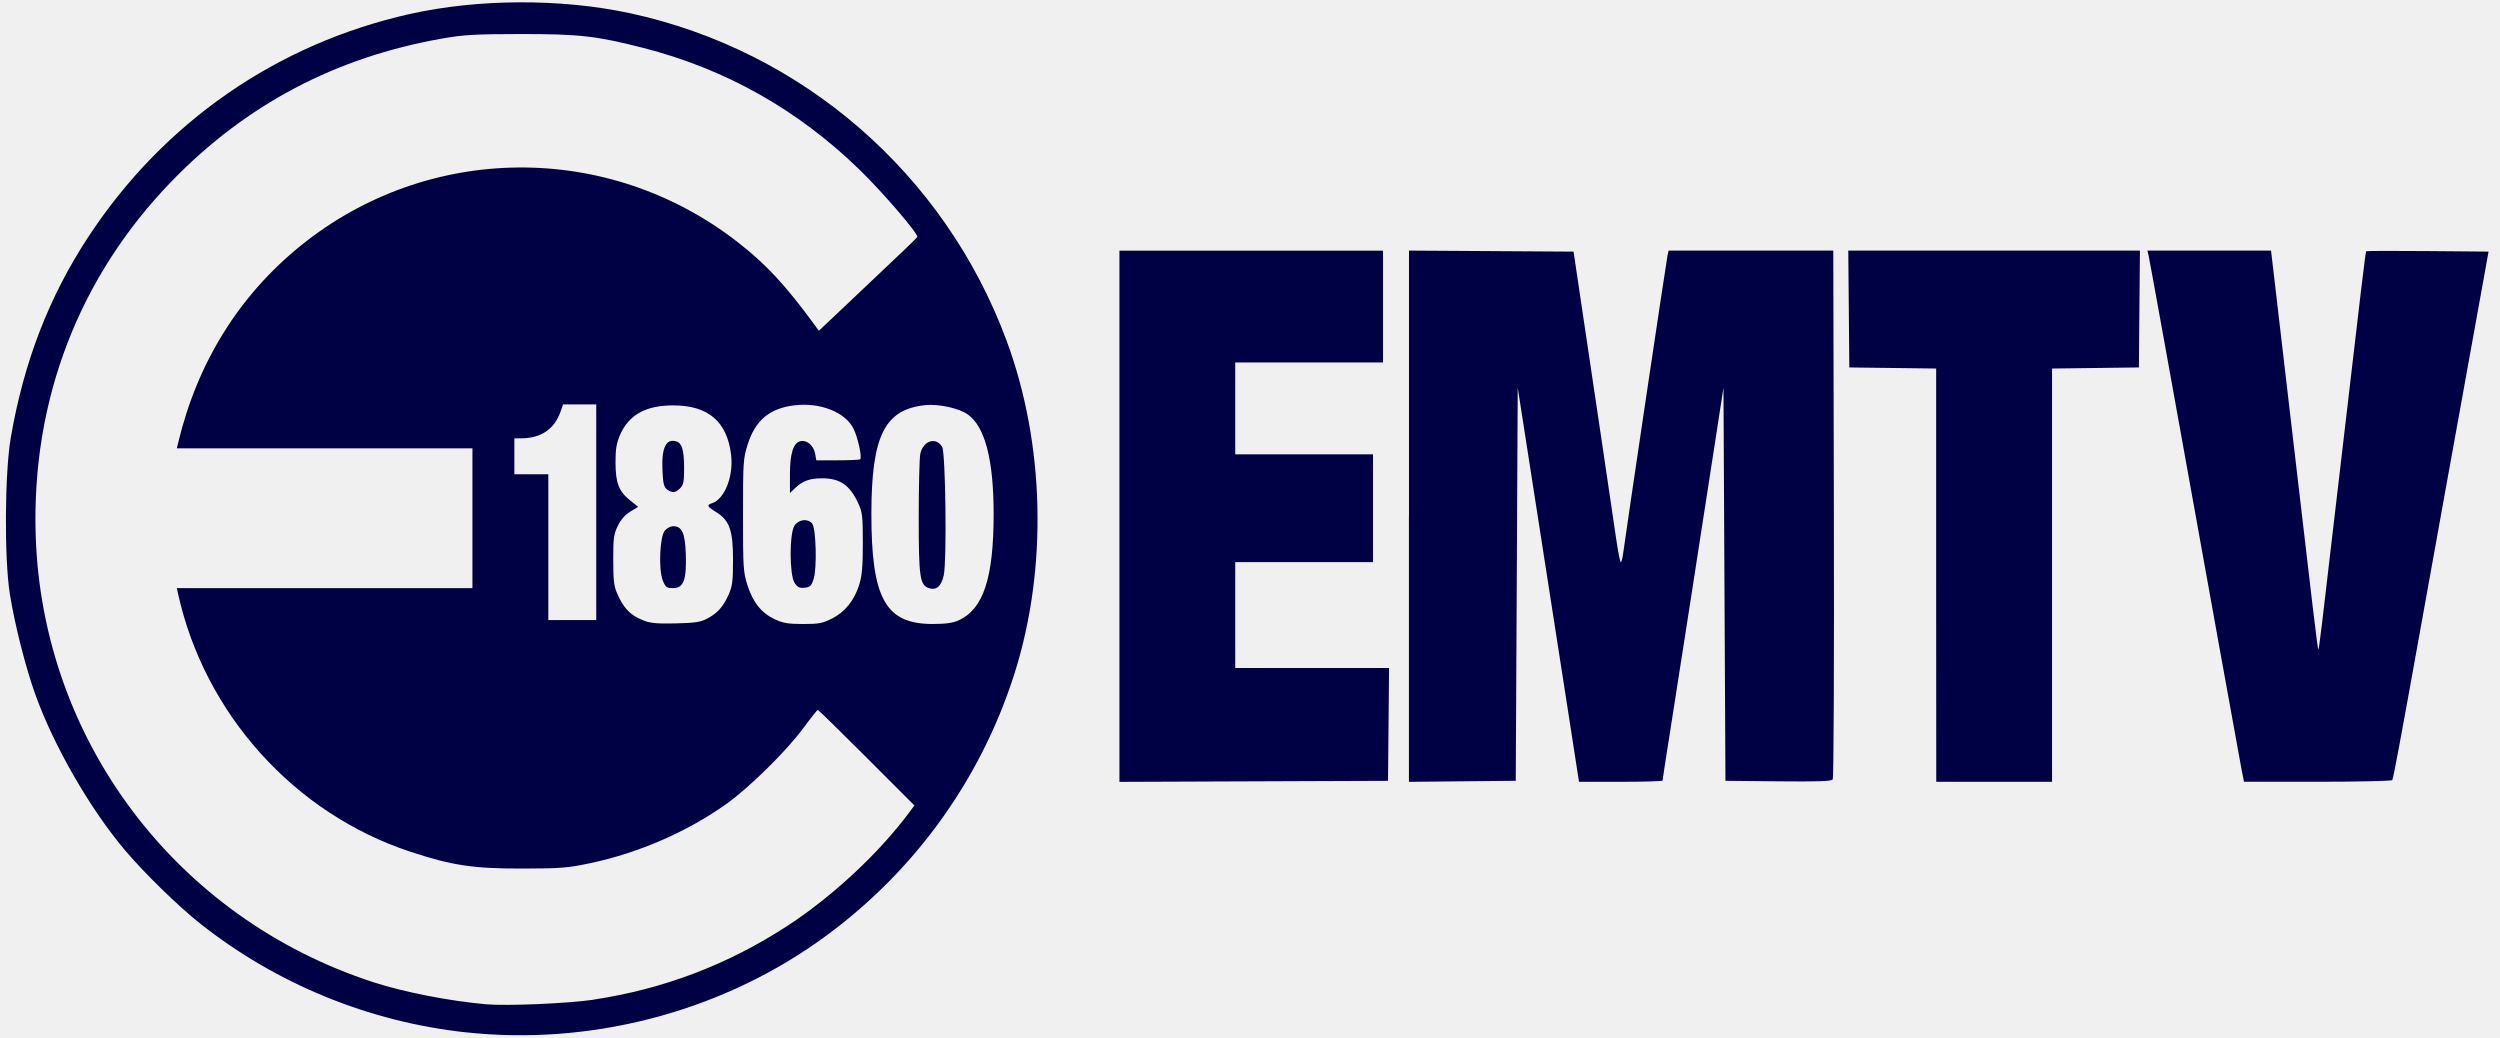
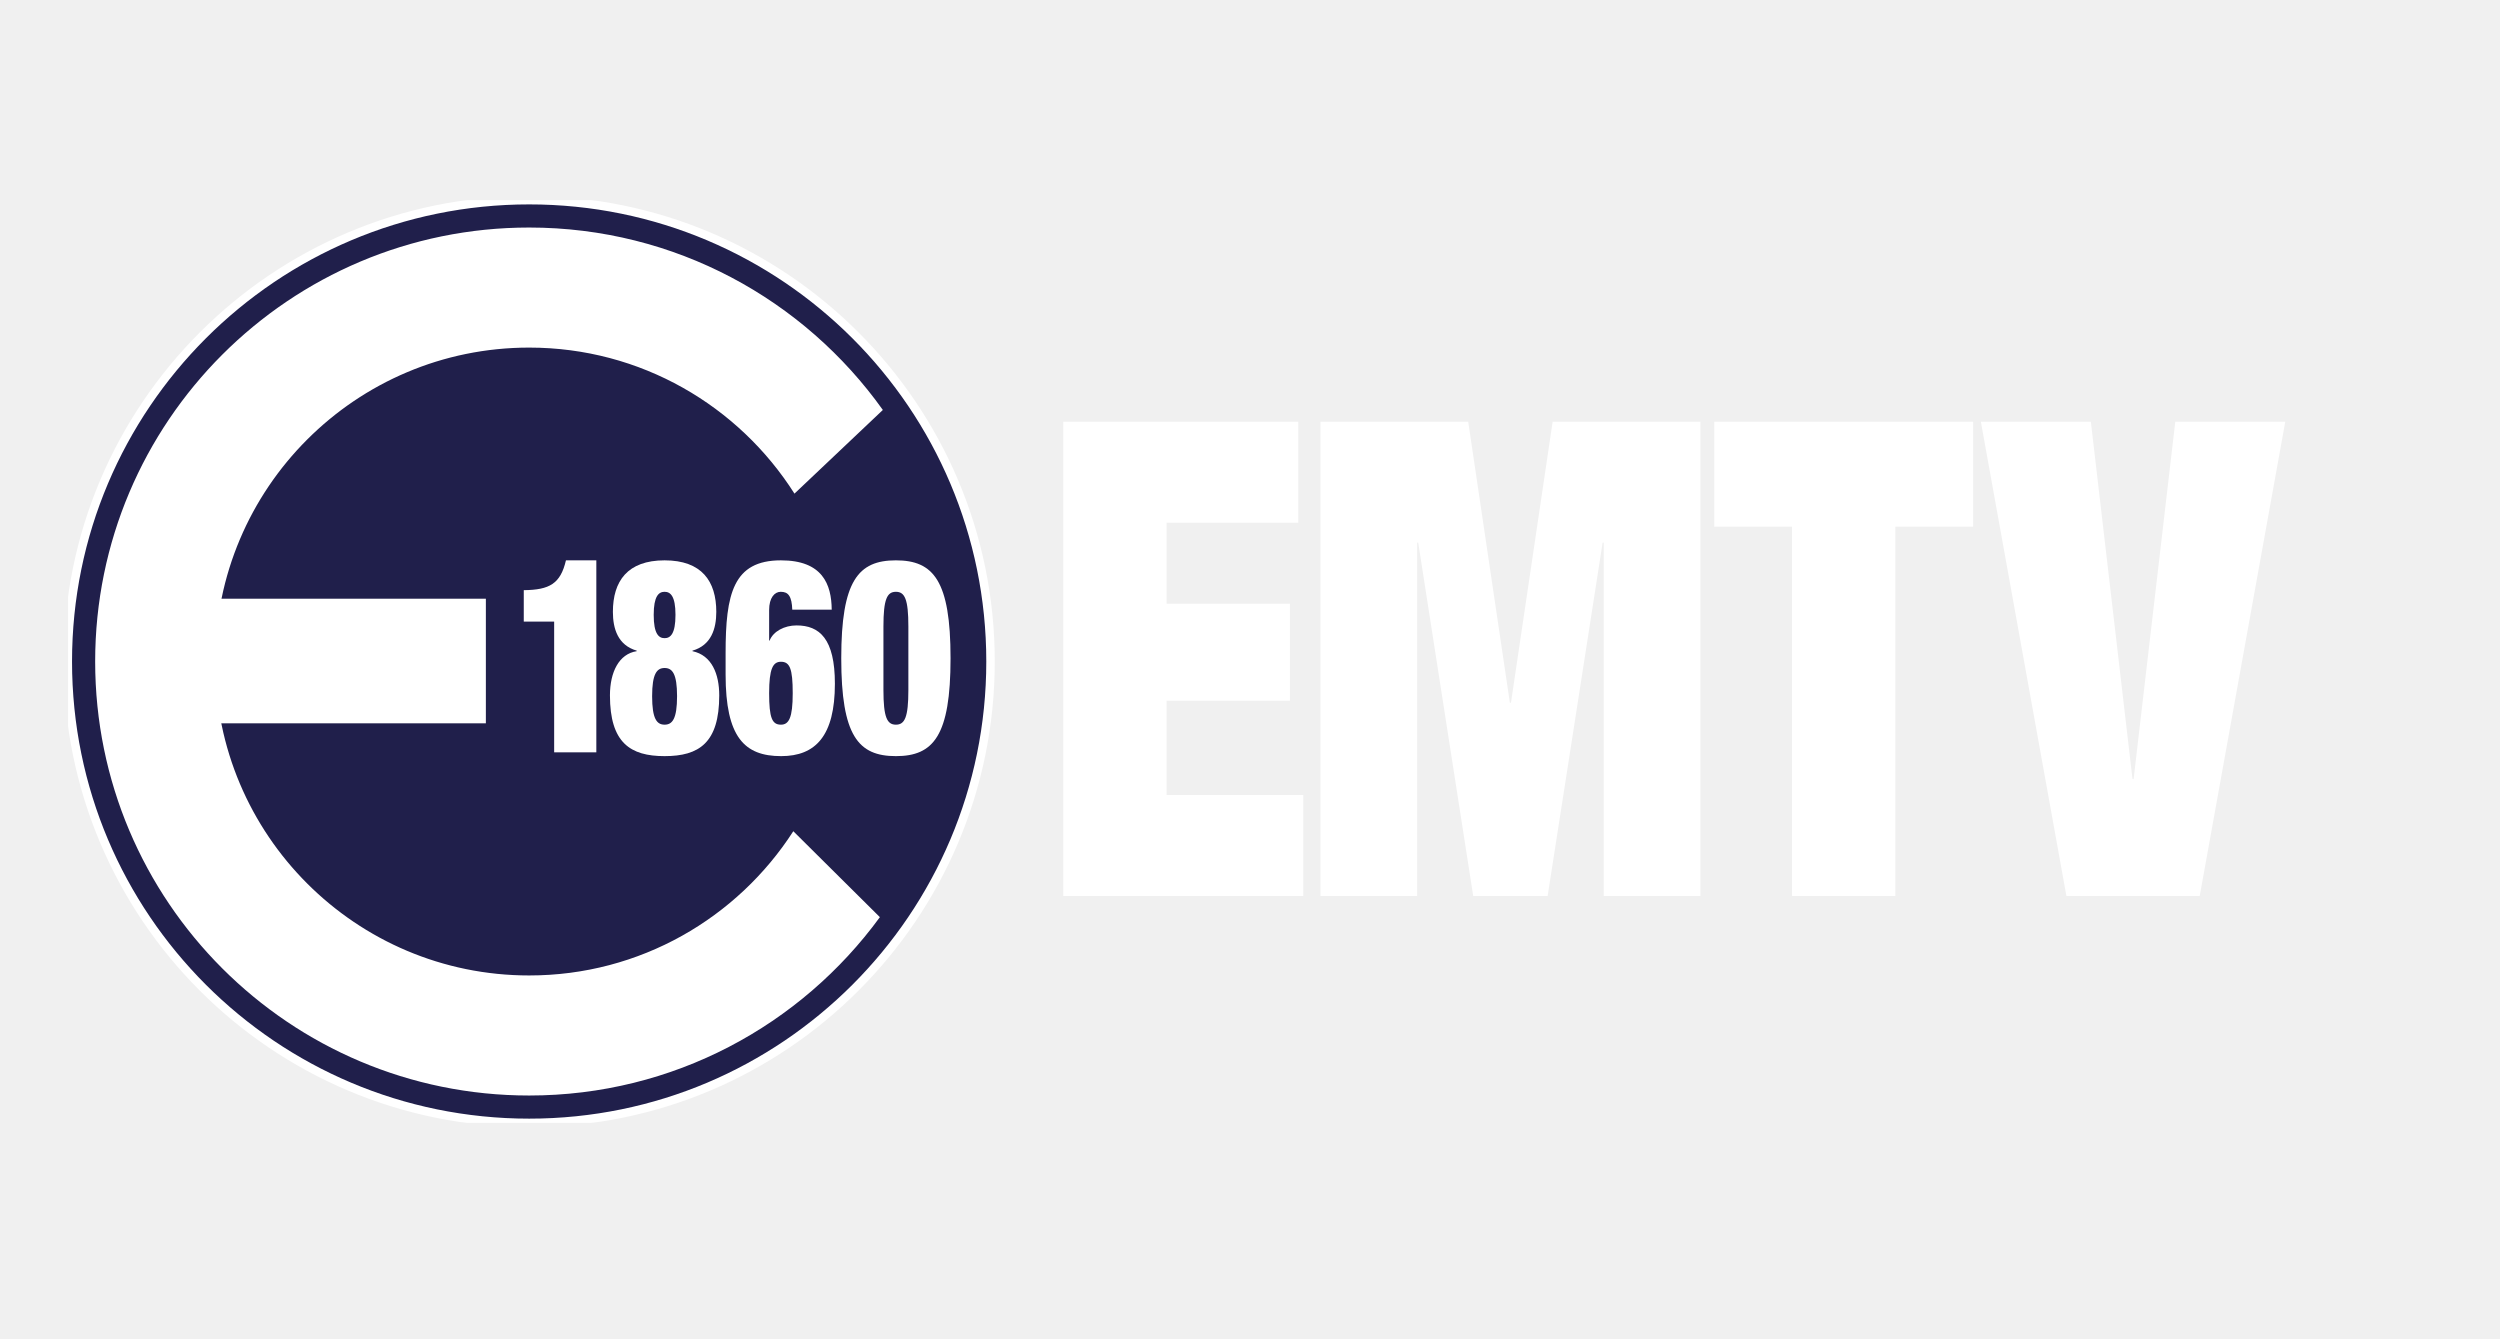
- <svg xmlns="http://www.w3.org/2000/svg" width="106mm" height="44mm" viewBox="0 0 106 44" version="1.1" id="svg10138">
-   <defs id="defs10132" />
-   <g id="layer1" transform="translate(0,-253)">
-     <path style="fill:#000144;fill-opacity:1;stroke-width:0.085" d="m 19.735,296.77 c -4.099,-0.448 -8.017,-2.054 -11.248,-4.61 -0.926,-0.733 -2.407,-2.179 -3.208,-3.134 -1.48,-1.763 -2.99,-4.388 -3.775,-6.562 -0.412,-1.141 -0.878,-2.973 -1.086,-4.276 -0.24,-1.501 -0.218,-5.139 0.04,-6.638 0.554,-3.212 1.622,-5.974 3.293,-8.517 3.189,-4.85 7.981,-8.171 13.614,-9.437 2.897,-0.651 6.435,-0.664 9.346,-0.036 7.318,1.58 13.333,6.803 15.958,13.856 1.632,4.386 1.762,9.667 0.348,14.134 -1.463,4.62 -4.411,8.629 -8.397,11.42 -4.274,2.992 -9.669,4.369 -14.886,3.798 z m 5.419,-1.384 c 2.994,-0.45 5.726,-1.492 8.261,-3.149 1.886,-1.233 3.835,-3.047 5.115,-4.762 l 0.242,-0.323 -2.025,-2.026 c -1.114,-1.114 -2.046,-2.026 -2.071,-2.026 -0.026,0 -0.292,0.333 -0.591,0.741 -0.73,0.993 -2.316,2.558 -3.302,3.257 -1.662,1.178 -3.697,2.063 -5.751,2.499 -0.959,0.204 -1.242,0.226 -2.884,0.23 -2.08,0.004 -2.965,-0.128 -4.734,-0.709 -4.929,-1.618 -8.741,-5.85 -9.866,-10.949 l -0.051,-0.233 h 6.267 6.267 v -2.963 -2.963 H 13.764 7.497 l 0.056,-0.233 c 0.813,-3.399 2.584,-6.249 5.197,-8.361 5.404,-4.367 13.05,-4.425 18.541,-0.14 1.2,0.937 2.02,1.82 3.26,3.517 l 0.169,0.232 1.014,-0.958 c 2.669,-2.521 3.136,-2.968 3.157,-3.023 0.05,-0.132 -1.463,-1.893 -2.451,-2.853 -2.615,-2.542 -5.686,-4.27 -9.171,-5.161 -1.981,-0.507 -2.711,-0.589 -5.207,-0.586 -1.923,0.002 -2.395,0.029 -3.302,0.188 -4.52,0.792 -8.316,2.792 -11.473,6.044 -3.941,4.06 -5.953,9.293 -5.774,15.018 0.272,8.706 5.973,16.248 14.326,18.954 1.301,0.422 3.226,0.798 4.784,0.934 0.869,0.076 3.476,-0.035 4.53,-0.193 z m 4.826,-16.155 c 0.442,-0.233 0.668,-0.484 0.905,-1.001 0.168,-0.367 0.193,-0.561 0.195,-1.481 0.002,-1.262 -0.147,-1.685 -0.715,-2.036 -0.381,-0.235 -0.413,-0.301 -0.178,-0.376 0.539,-0.171 0.923,-1.15 0.81,-2.066 -0.173,-1.404 -0.973,-2.083 -2.456,-2.083 -1.157,0 -1.876,0.398 -2.247,1.244 -0.155,0.354 -0.196,0.599 -0.196,1.168 8.47e-4,0.873 0.136,1.228 0.613,1.612 l 0.348,0.28 -0.332,0.198 c -0.218,0.13 -0.4,0.336 -0.529,0.599 -0.176,0.357 -0.198,0.52 -0.196,1.46 0.001,0.92 0.027,1.114 0.195,1.481 0.224,0.49 0.463,0.768 0.819,0.953 0.458,0.238 0.667,0.27 1.652,0.248 0.8,-0.018 1.034,-0.053 1.312,-0.2 z m -1.874,-1.607 c -0.193,-0.462 -0.134,-1.89 0.088,-2.135 0.089,-0.098 0.245,-0.178 0.347,-0.178 0.376,0 0.506,0.286 0.537,1.179 0.038,1.092 -0.093,1.446 -0.537,1.446 -0.271,0 -0.319,-0.034 -0.435,-0.311 z m 0.177,-3.872 c -0.133,-0.097 -0.169,-0.248 -0.195,-0.807 -0.044,-0.965 0.152,-1.368 0.596,-1.227 0.235,0.075 0.322,0.382 0.322,1.143 0,0.559 -0.028,0.7 -0.169,0.841 -0.2,0.2 -0.333,0.212 -0.554,0.05 z m 6.994,5.475 c 0.554,-0.281 0.951,-0.777 1.158,-1.445 0.114,-0.369 0.149,-0.778 0.149,-1.751 0,-1.146 -0.019,-1.311 -0.195,-1.692 -0.355,-0.771 -0.772,-1.059 -1.533,-1.059 -0.514,0 -0.824,0.111 -1.13,0.402 l -0.233,0.222 v -0.781 c 0,-0.869 0.134,-1.318 0.42,-1.409 0.27,-0.086 0.578,0.156 0.644,0.506 l 0.056,0.297 h 0.908 c 0.499,0 0.927,-0.02 0.951,-0.044 0.084,-0.084 -0.094,-0.906 -0.278,-1.286 -0.342,-0.707 -1.415,-1.135 -2.511,-1.001 -1.059,0.129 -1.66,0.635 -1.986,1.671 -0.183,0.582 -0.194,0.753 -0.194,2.988 0,2.212 0.013,2.41 0.187,2.963 0.231,0.729 0.598,1.187 1.161,1.449 0.351,0.164 0.569,0.2 1.197,0.201 0.671,7.6e-4 0.826,-0.029 1.227,-0.232 z m -1.587,-1.514 c -0.221,-0.337 -0.223,-2.092 -0.003,-2.428 0.174,-0.265 0.564,-0.311 0.749,-0.088 0.166,0.2 0.209,1.909 0.06,2.358 -0.096,0.29 -0.151,0.342 -0.382,0.365 -0.217,0.021 -0.3,-0.02 -0.423,-0.207 z m 6.958,1.589 c 1.048,-0.477 1.482,-1.798 1.482,-4.512 0,-2.29 -0.364,-3.696 -1.092,-4.214 -0.377,-0.269 -1.236,-0.458 -1.806,-0.398 -1.723,0.18 -2.28,1.298 -2.285,4.583 -0.005,3.616 0.595,4.699 2.6,4.696 0.555,-7.6e-4 0.854,-0.043 1.101,-0.155 z m -1.278,-1.37 c -0.369,-0.137 -0.416,-0.471 -0.416,-3.002 0,-1.304 0.03,-2.514 0.067,-2.689 0.118,-0.559 0.674,-0.732 0.927,-0.29 0.145,0.254 0.202,4.833 0.067,5.443 -0.104,0.471 -0.326,0.656 -0.647,0.537 z m -14.089,-3.214 v -4.572 h -0.703 -0.703 l -0.112,0.318 c -0.259,0.735 -0.836,1.122 -1.673,1.122 h -0.281 v 0.762 0.762 h 0.72 0.72 v 3.09 3.09 h 1.016 1.016 z m 22.183,0.17 v -11.261 h 5.588 5.588 v 2.371 2.371 h -3.133 -3.133 v 1.947 1.947 h 2.921 2.921 v 2.286 2.286 h -2.921 -2.921 v 2.244 2.244 h 3.261 3.261 l -0.022,2.392 -0.022,2.392 -5.694,0.022 -5.694,0.022 z m 12.277,-1.7e-4 v -11.263 l 3.489,0.022 3.489,0.022 0.365,2.455 c 0.201,1.35 0.572,3.846 0.825,5.546 0.253,1.7 0.527,3.557 0.609,4.128 0.082,0.57 0.174,1.037 0.203,1.037 0.03,0 0.077,-0.181 0.105,-0.402 0.09,-0.714 1.833,-12.418 1.879,-12.615 l 0.044,-0.191 3.491,10e-6 3.491,10e-6 0.025,11.155 c 0.014,6.212 -0.007,11.202 -0.048,11.262 -0.057,0.083 -0.58,0.102 -2.311,0.085 l -2.238,-0.023 -0.042,-8.333 -0.042,-8.333 -0.358,2.322 c -0.621,4.03 -1.54,9.946 -1.889,12.155 -0.185,1.171 -0.336,2.152 -0.336,2.18 0,0.028 -0.797,0.052 -1.771,0.052 h -1.771 l -0.05,-0.318 c -0.027,-0.175 -0.22,-1.422 -0.429,-2.773 -0.339,-2.192 -0.592,-3.821 -1.797,-11.55 l -0.322,-2.067 -0.042,8.332 -0.042,8.332 -2.265,0.023 -2.265,0.022 v -11.263 z m 22.352,2.499 v -8.761 l -1.841,-0.023 -1.841,-0.023 -0.022,-2.477 -0.022,-2.477 h 6.183 6.183 l -0.022,2.477 -0.022,2.477 -1.841,0.023 -1.841,0.023 v 8.761 8.761 h -2.455 -2.455 z m 12.963,8.317 c -0.048,-0.244 -0.468,-2.559 -0.933,-5.144 -2.374,-13.194 -2.985,-16.569 -3.027,-16.743 l -0.046,-0.191 h 2.621 2.621 l 0.181,1.545 c 0.099,0.85 0.372,3.183 0.605,5.186 0.996,8.548 1.187,10.145 1.216,10.174 0.032,0.032 0.069,-0.272 0.945,-7.803 0.905,-7.775 1.057,-9.044 1.088,-9.075 0.016,-0.016 1.19,-0.019 2.609,-0.007 l 2.579,0.022 -0.619,3.429 c -0.341,1.886 -0.885,4.896 -1.209,6.689 -0.324,1.793 -0.801,4.441 -1.06,5.884 -0.834,4.646 -1.148,6.331 -1.194,6.405 -0.025,0.04 -1.449,0.072 -3.166,0.072 h -3.122 l -0.088,-0.445 z" id="path10795" />
+ <svg xmlns="http://www.w3.org/2000/svg" xmlns:xlink="http://www.w3.org/1999/xlink" width="590px" height="316px" viewBox="0 0 590 316" version="1.1">
+   <description>Created with Sketch (http://www.bohemiancoding.com/sketch)</description>
+   <defs>
+     <path id="path-1" d="M0.06,0.238 L523.322,0.238 L523.322,218 L0.06,218" />
+   </defs>
+   <g id="Page-1" stroke="none" stroke-width="1" fill="none" fill-rule="evenodd">
+     <g id="emtv_cs3" transform="translate(16, 47)">
+       <g id="Group-3">
+         <mask id="mask-2" fill="white">
+           <use xlink:href="#path-1" />
+         </mask>
+         <g id="Clip-2" />
+         <path d="M217.764,109.118 C217.764,169.254 169.016,218 108.883,218 C48.748,218 0,169.254 0,109.118 C0,48.986 48.748,0.238 108.883,0.238 C169.016,0.238 217.764,48.986 217.764,109.118" id="Fill-1" stroke="#FFFFFF" stroke-width="2" stroke-linecap="square" stroke-linejoin="bevel" fill="#201F4B" mask="url(#mask-2)" />
+       </g>
+       <path d="M171.222,149.168 C158.038,169.645 135.044,183.208 108.883,183.208 C67.965,183.208 34.794,150.034 34.794,109.118 C34.794,68.201 67.965,35.031 108.883,35.031 C135.226,35.031 158.356,48.783 171.493,69.496 L192.351,49.75 C173.782,23.692 143.316,6.697 108.883,6.697 C52.317,6.697 6.459,52.553 6.459,109.118 C6.459,165.685 52.317,211.543 108.883,211.543 C142.89,211.543 173.021,194.962 191.65,169.449 L171.222,149.168" id="Fill-4" fill="#FFFFFF" />
+       <path d="M23.055,94.296 L98.664,94.296 L98.664,123.704 L23.055,123.704 L23.055,94.296 Z" id="Fill-5" fill="#FFFFFF" />
+       <path d="M114.781,130.55 L114.781,99.704 L107.61,99.704 L107.61,92.281 C113.711,92.217 116.279,90.745 117.564,85.241 L124.734,85.241 L124.734,130.55 L114.781,130.55" id="Fill-6" fill="#FFFFFF" />
+       <path d="M140.844,103.608 C142.235,103.608 143.413,102.584 143.413,98.104 C143.413,93.689 142.235,92.665 140.844,92.665 C139.453,92.665 138.275,93.689 138.275,98.104 C138.275,102.584 139.453,103.608 140.844,103.608 L140.844,103.608 Z M140.844,124.023 C142.664,124.023 143.787,122.679 143.787,117.303 C143.787,111.991 142.664,110.648 140.844,110.648 C139.024,110.648 137.901,111.991 137.901,117.303 C137.901,122.679 139.024,124.023 140.844,124.023 L140.844,124.023 Z M127.947,117.111 C127.947,111.608 130.088,107.32 134.262,106.68 L134.262,106.552 C129.82,105.272 128.643,101.368 128.643,97.401 C128.643,90.169 132.068,85.241 140.844,85.241 C149.62,85.241 153.045,90.169 153.045,97.401 C153.045,101.368 151.868,105.272 147.426,106.552 L147.426,106.68 C151.975,107.64 153.74,112.055 153.74,117.111 C153.74,128.31 148.978,131.446 140.844,131.446 C132.764,131.446 127.947,128.31 127.947,117.111 L127.947,117.111 Z" id="Fill-7" fill="#FFFFFF" />
+       <path d="M168.299,124.023 C170.172,124.023 171.082,122.423 171.082,116.599 C171.082,110.776 170.386,109.176 168.299,109.176 C166.426,109.176 165.516,110.776 165.516,116.599 C165.516,122.423 166.212,124.023 168.299,124.023 L168.299,124.023 Z M170.975,96.888 C170.921,95.353 170.707,94.265 170.226,93.561 C169.797,92.921 169.155,92.665 168.246,92.665 C166.801,92.665 165.516,94.073 165.516,96.952 L165.516,104.184 L165.623,104.184 C166.479,102.008 169.102,100.6 171.991,100.6 C177.396,100.6 181.035,103.736 181.035,114.359 C181.035,126.646 176.486,131.446 168.353,131.446 C159.684,131.446 155.242,126.966 155.242,112.183 L155.242,107.128 C155.242,93.177 157.008,85.241 168.299,85.241 C178.092,85.241 180.232,90.873 180.286,96.888 L170.975,96.888 L170.975,96.888 Z" id="Fill-8" fill="#FFFFFF" />
+       <path d="M192.49,115.831 C192.49,122.294 193.346,124.023 195.433,124.023 C197.52,124.023 198.376,122.294 198.376,115.831 L198.376,100.856 C198.376,94.393 197.52,92.665 195.433,92.665 C193.346,92.665 192.49,94.393 192.49,100.856 L192.49,115.831 L192.49,115.831 Z M195.433,85.241 C204.316,85.241 208.329,90.041 208.329,108.343 C208.329,126.646 204.316,131.446 195.433,131.446 C186.55,131.446 182.536,126.646 182.536,108.343 C182.536,90.041 186.55,85.241 195.433,85.241 L195.433,85.241 Z" id="Fill-9" fill="#FFFFFF" />
+       <path d="M234.936,52.532 L290.386,52.532 L290.386,76.359 L259.318,76.359 L259.318,95.483 L288.42,95.483 L288.42,118.368 L259.318,118.368 L259.318,140.627 L291.566,140.627 L291.566,164.453 L234.936,164.453 L234.936,52.532" id="Fill-10" fill="#FFFFFF" />
+       <path d="M295.628,52.532 L330.498,52.532 L340.329,118.839 L340.591,118.839 L350.423,52.532 L385.292,52.532 L385.292,164.453 L362.483,164.453 L362.483,81.061 L362.221,81.061 L349.243,164.453 L331.677,164.453 L318.7,81.061 L318.438,81.061 L318.438,164.453 L295.628,164.453 L295.628,52.532" id="Fill-11" fill="#FFFFFF" />
+       <path d="M406.918,77.299 L388.567,77.299 L388.567,52.532 L449.654,52.532 L449.654,77.299 L431.301,77.299 L431.301,164.453 L406.918,164.453 L406.918,77.299" id="Fill-12" fill="#FFFFFF" />
+       <path d="M451.486,52.532 L477.441,52.532 L487.273,136.864 L487.535,136.864 L497.367,52.532 L523.322,52.532 L503.134,164.453 L471.673,164.453 L451.486,52.532" id="Fill-13" fill="#FFFFFF" />
+     </g>
  </g>
</svg>
